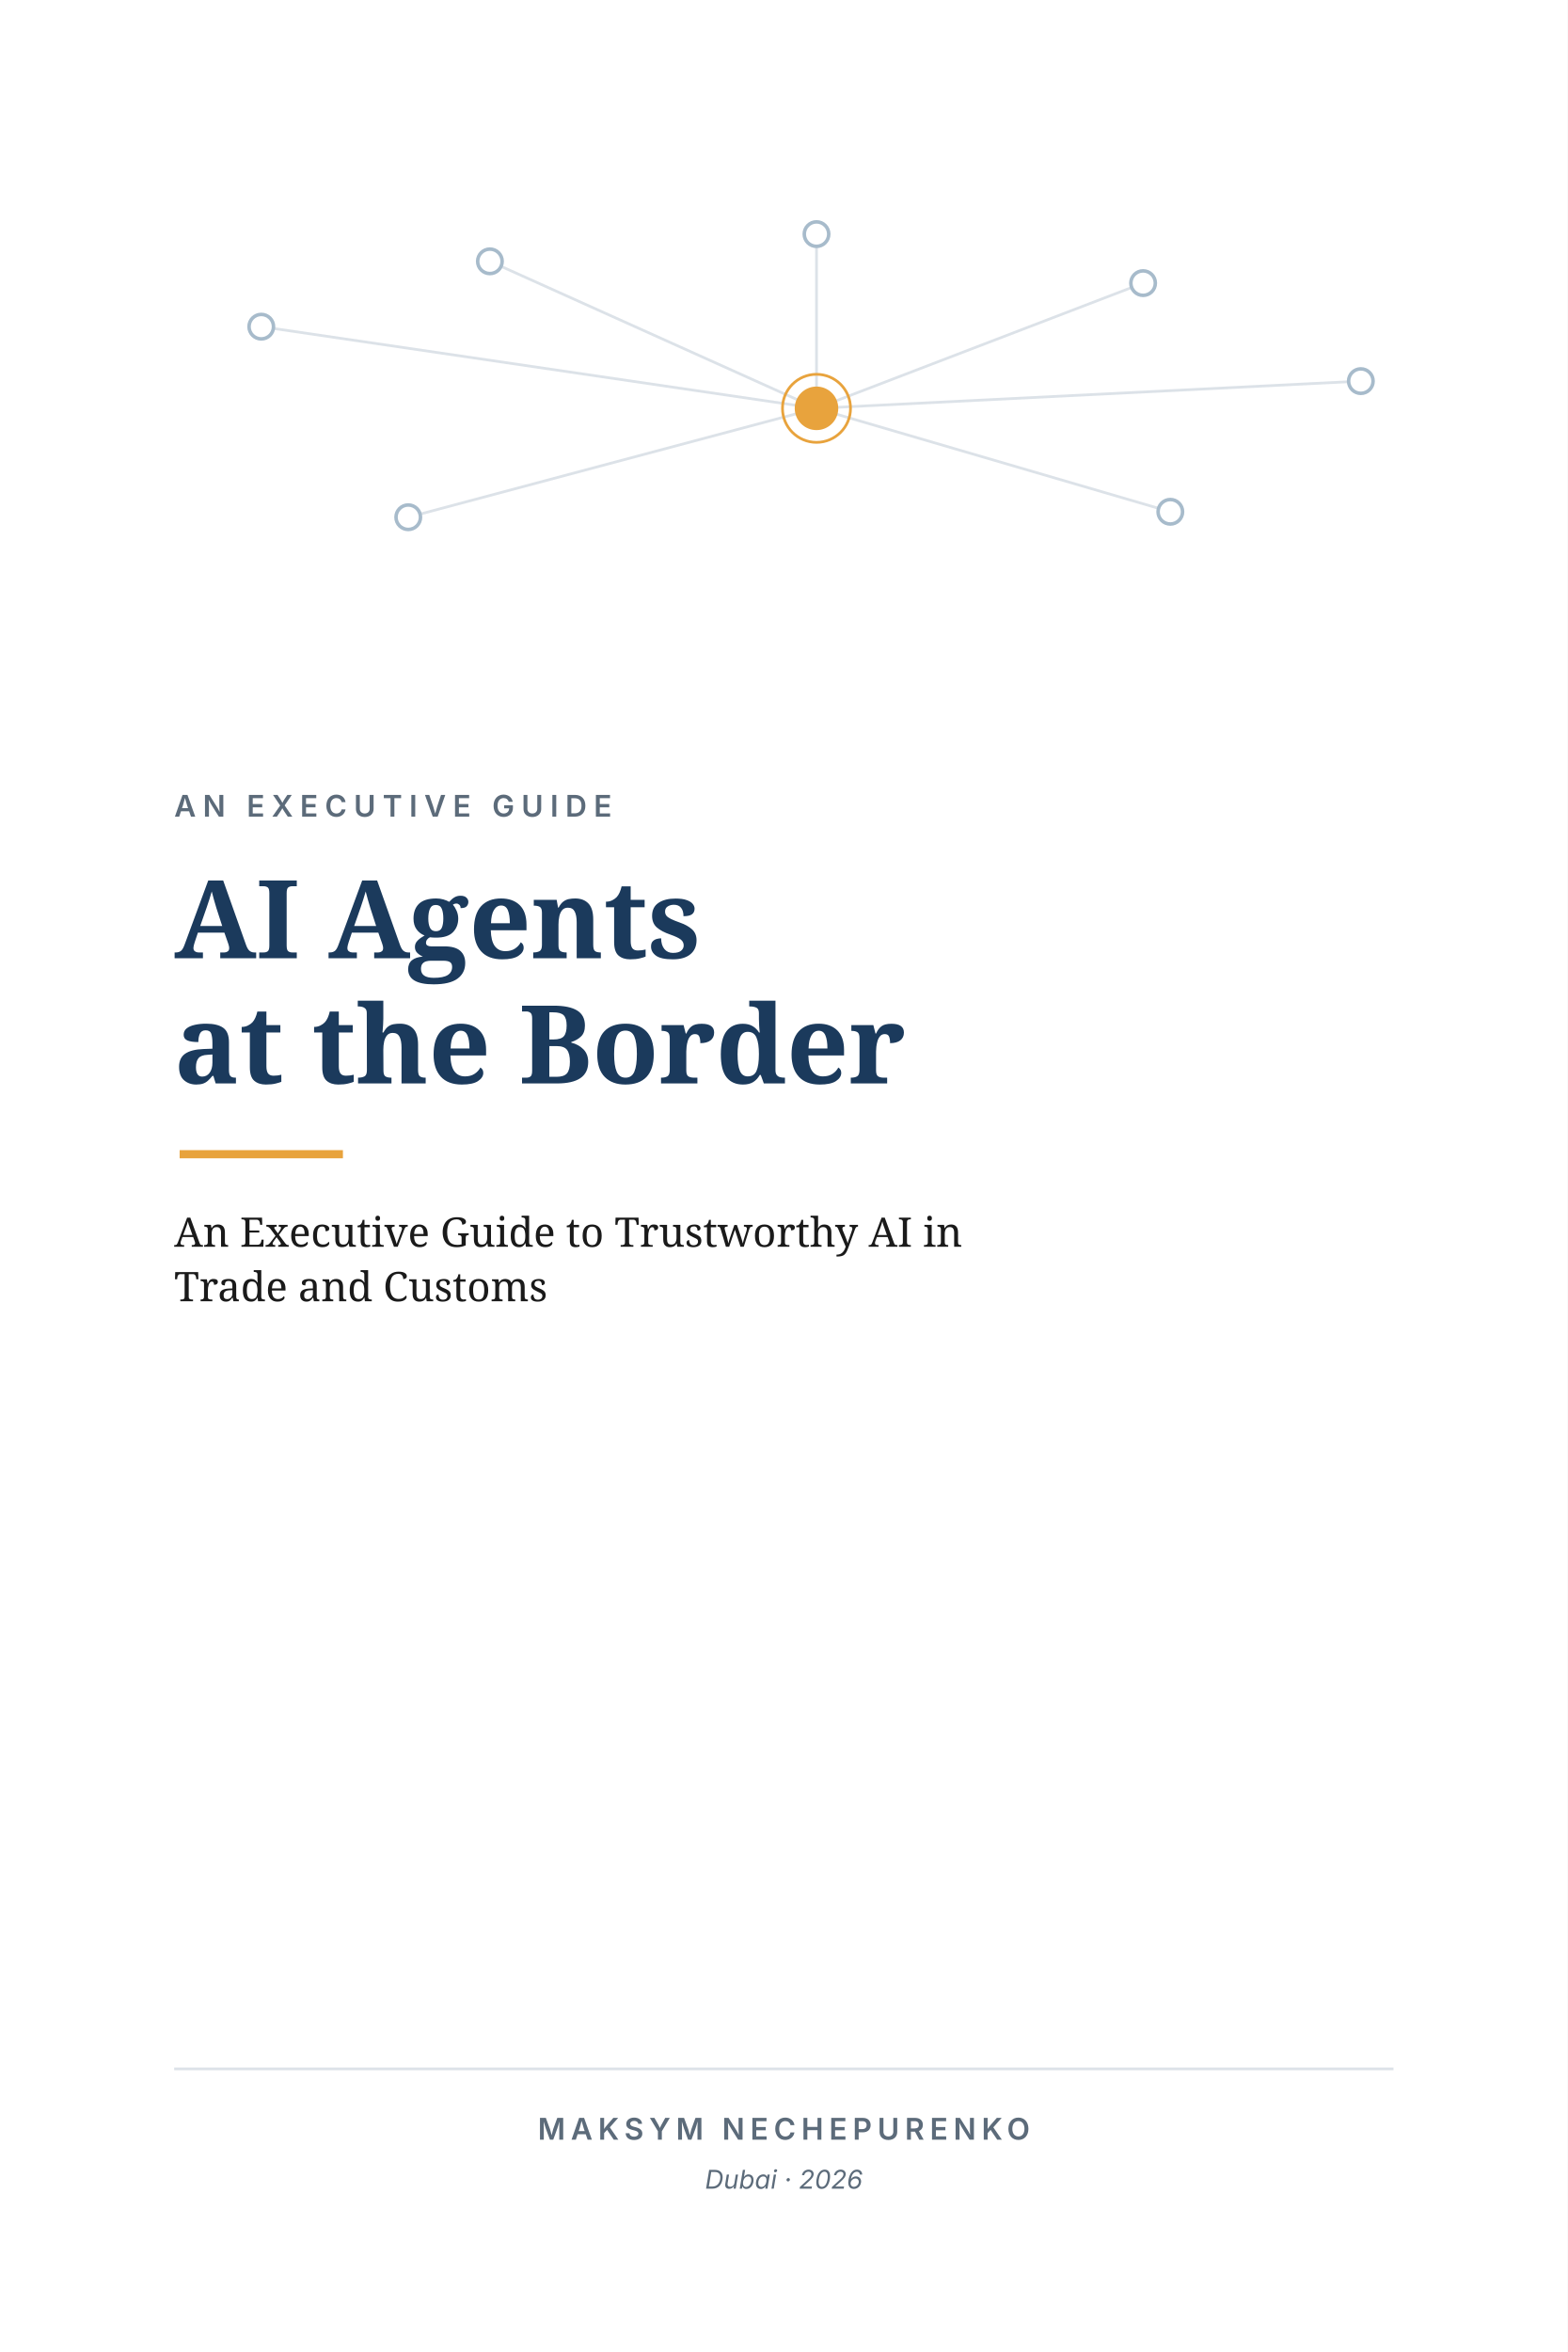
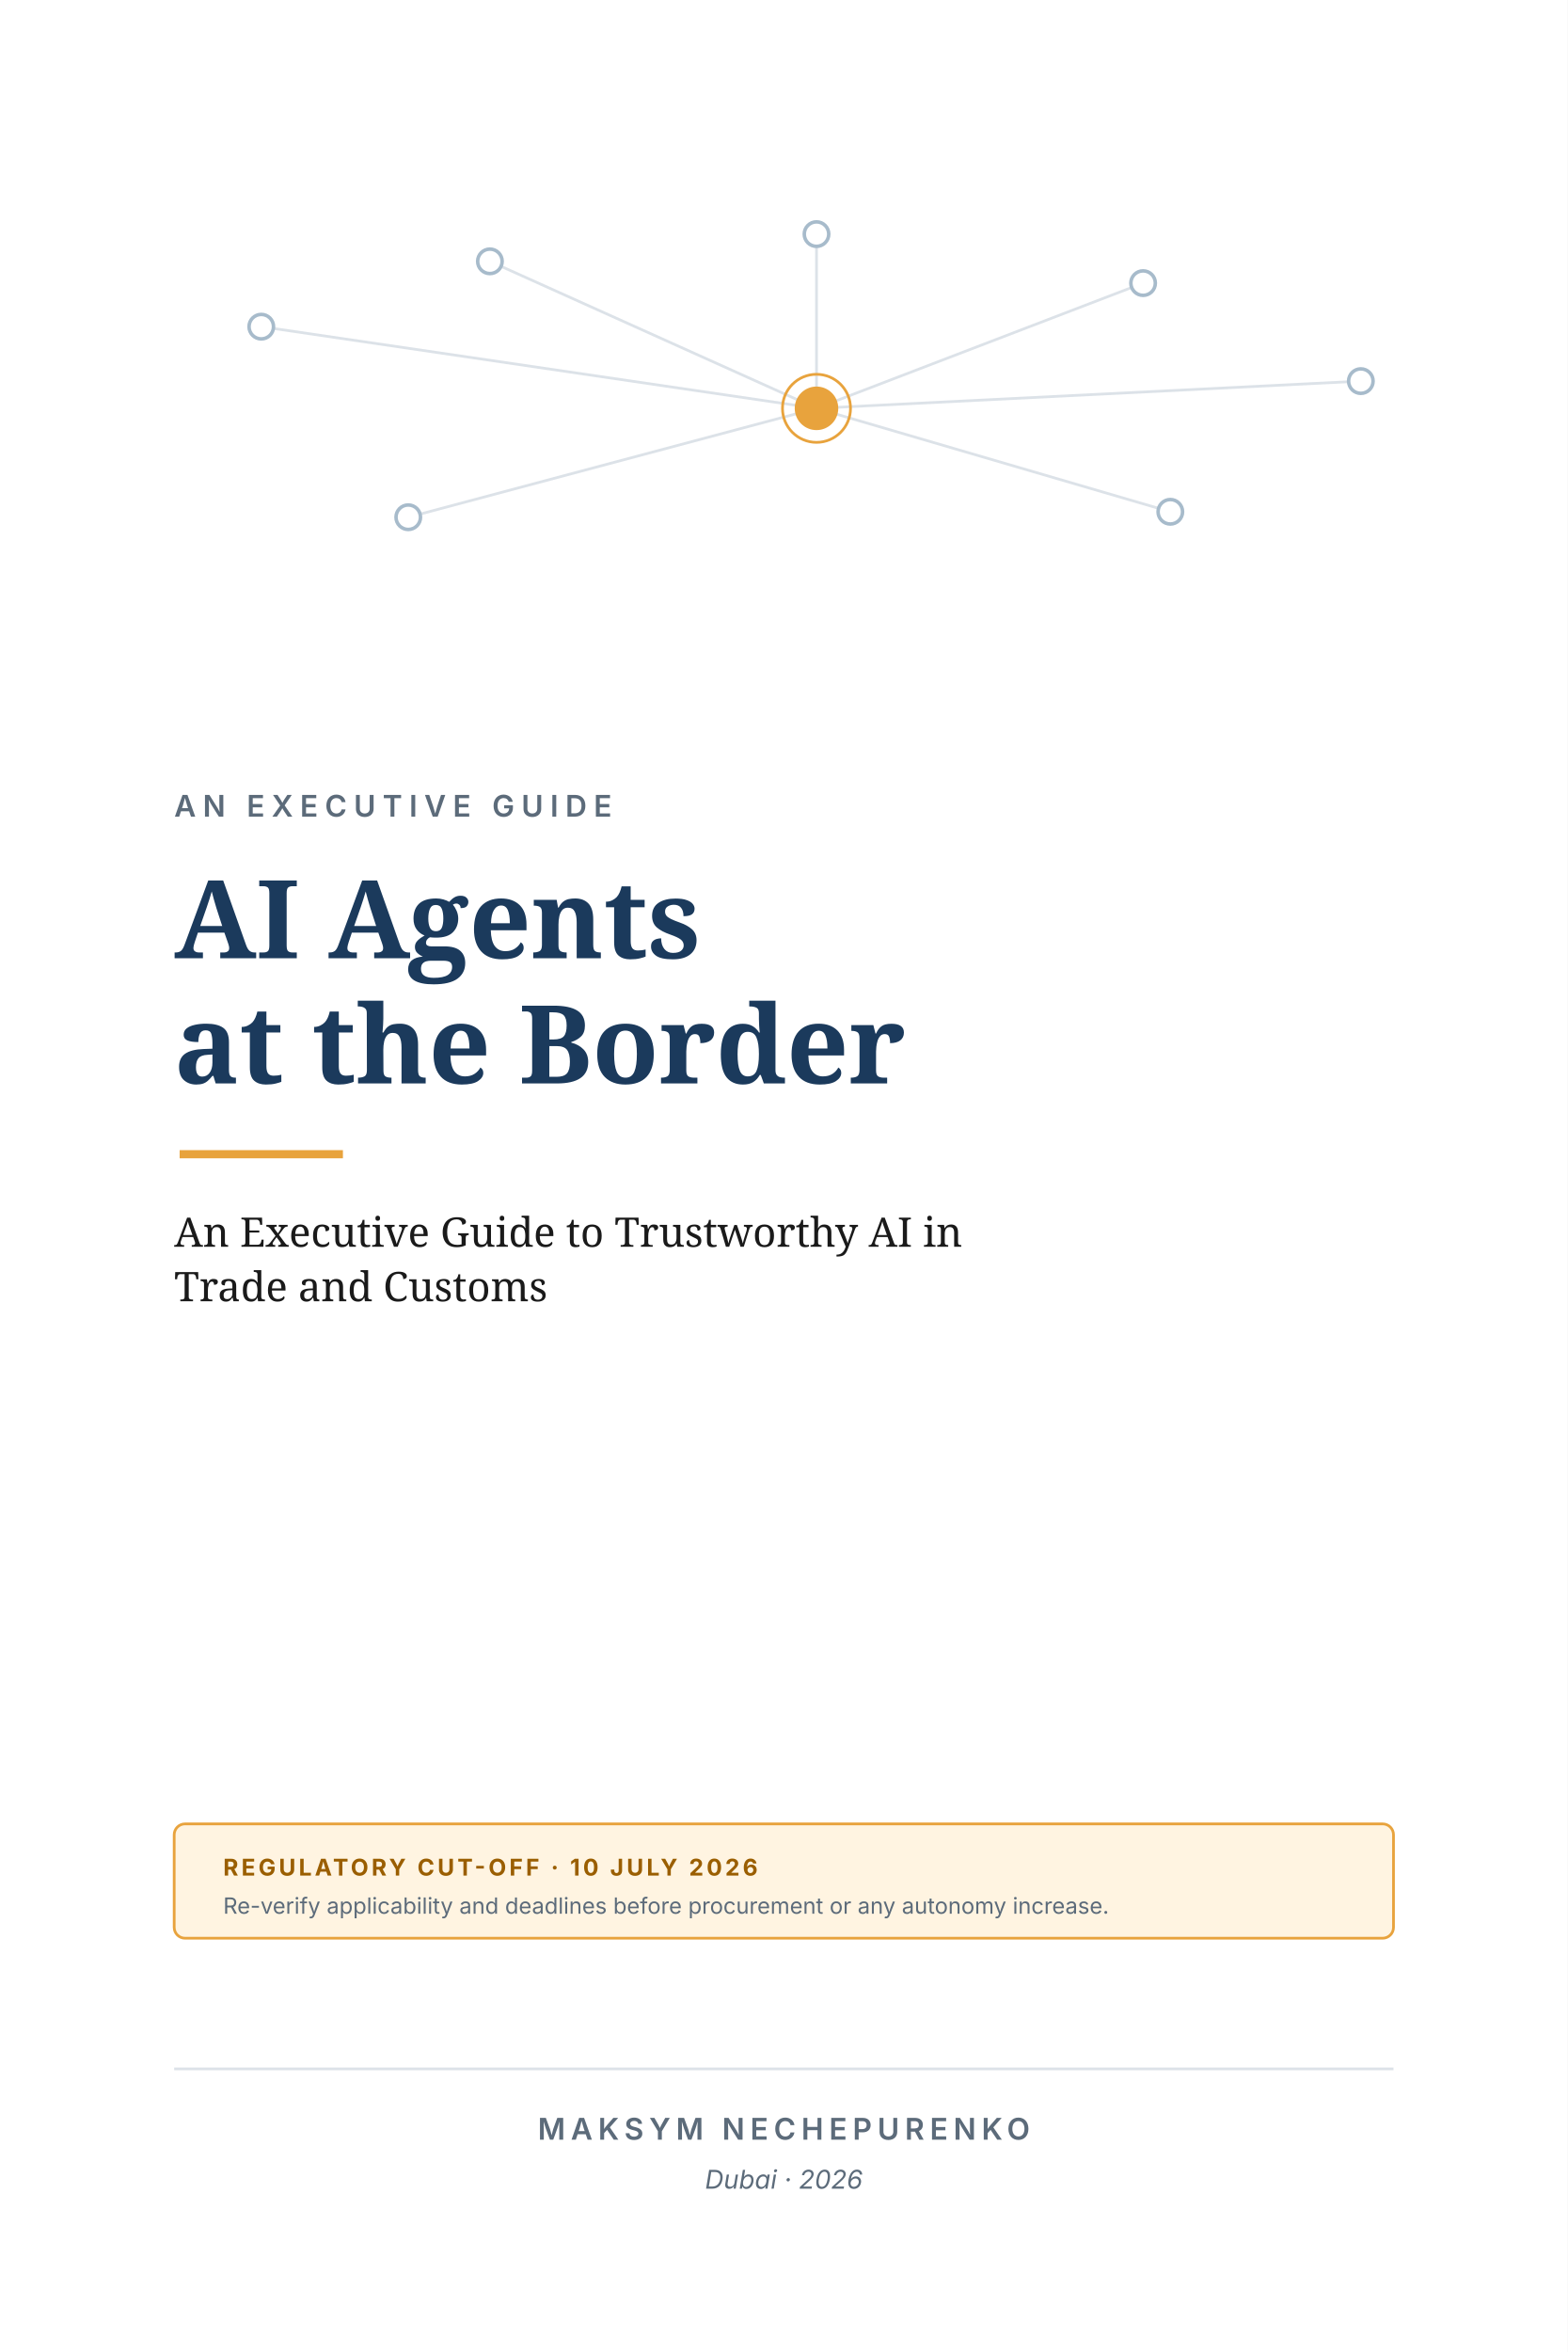
<svg xmlns="http://www.w3.org/2000/svg" viewBox="0 0 576 864" width="576" height="864">
  <defs />
  <rect width="576" height="864" fill="#fff" />
  <line x1="96" y1="120" x2="300" y2="150" stroke="#DCE2E8" stroke-width="1" />
  <line x1="180" y1="96" x2="300" y2="150" stroke="#DCE2E8" stroke-width="1" />
  <line x1="300" y1="86" x2="300" y2="150" stroke="#DCE2E8" stroke-width="1" />
  <line x1="420" y1="104" x2="300" y2="150" stroke="#DCE2E8" stroke-width="1" />
  <line x1="500" y1="140" x2="300" y2="150" stroke="#DCE2E8" stroke-width="1" />
  <line x1="150" y1="190" x2="300" y2="150" stroke="#DCE2E8" stroke-width="1" />
  <line x1="430" y1="188" x2="300" y2="150" stroke="#DCE2E8" stroke-width="1" />
  <circle cx="96" cy="120" r="4.5" fill="#fff" stroke="#A7BBCB" stroke-width="1.3" />
  <circle cx="180" cy="96" r="4.5" fill="#fff" stroke="#A7BBCB" stroke-width="1.3" />
  <circle cx="300" cy="86" r="4.5" fill="#fff" stroke="#A7BBCB" stroke-width="1.3" />
  <circle cx="420" cy="104" r="4.5" fill="#fff" stroke="#A7BBCB" stroke-width="1.3" />
  <circle cx="500" cy="140" r="4.5" fill="#fff" stroke="#A7BBCB" stroke-width="1.3" />
  <circle cx="150" cy="190" r="4.5" fill="#fff" stroke="#A7BBCB" stroke-width="1.3" />
  <circle cx="430" cy="188" r="4.5" fill="#fff" stroke="#A7BBCB" stroke-width="1.3" />
  <circle cx="300" cy="150" r="8" fill="#E8A33D" />
  <circle cx="300" cy="150" r="12.5" fill="none" stroke="#E8A33D" stroke-width="1" />
  <text x="64" y="300" font-family="'Inter',sans-serif" font-size="11" fill="#5C6B7A" font-weight="600" letter-spacing="2.5">AN EXECUTIVE GUIDE</text>
  <text x="64" y="352" font-family="'Source Serif 4',Georgia,serif" font-size="40" fill="#1B3A5C" font-weight="700">AI Agents</text>
  <text x="64" y="398" font-family="'Source Serif 4',Georgia,serif" font-size="40" fill="#1B3A5C" font-weight="700">at the Border</text>
  <line x1="66" y1="424" x2="126" y2="424" stroke="#E8A33D" stroke-width="3" />
  <text x="64" y="458" font-family="'Source Serif 4',Georgia,serif" font-size="15" fill="#1A1A1A" font-weight="400">An Executive Guide to Trustworthy AI in</text>
  <text x="64" y="478" font-family="'Source Serif 4',Georgia,serif" font-size="15" fill="#1A1A1A" font-weight="400">Trade and Customs</text>
  <text x="64" y="540" font-family="'Inter',sans-serif" font-size="13" fill="#1A1A1A" font-weight="600">Maksym Nechepurenko</text>
  <line x1="64" y1="760" x2="512" y2="760" stroke="#DCE2E8" />
  <text x="288" y="786" font-family="'Inter',sans-serif" font-size="11" fill="#5C6B7A" font-weight="600" letter-spacing="2" text-anchor="middle">MAKSYM NECHEPURENKO</text>
  <text x="288" y="804" font-family="'Inter',sans-serif" font-size="9.5" fill="#5C6B7A" font-weight="400" text-anchor="middle" font-style="italic">Dubai · 2026</text>
  <rect x="56" y="522" width="250" height="36" fill="#fff" />
+   <rect x="64" y="670" width="448" height="42" rx="4" fill="#FFF4E1" stroke="#E8A33D" stroke-width="1" />
+   <text x="82" y="689" font-family="Inter,sans-serif" font-size="8.5" fill="#9A5E00" font-weight="700" letter-spacing="1.1">REGULATORY CUT-OFF · 10 JULY 2026</text>
+   <text x="82" y="703" font-family="Inter,sans-serif" font-size="8.2" fill="#5C6B7A">Re-verify applicability and deadlines before procurement or any autonomy increase.</text>
</svg>
